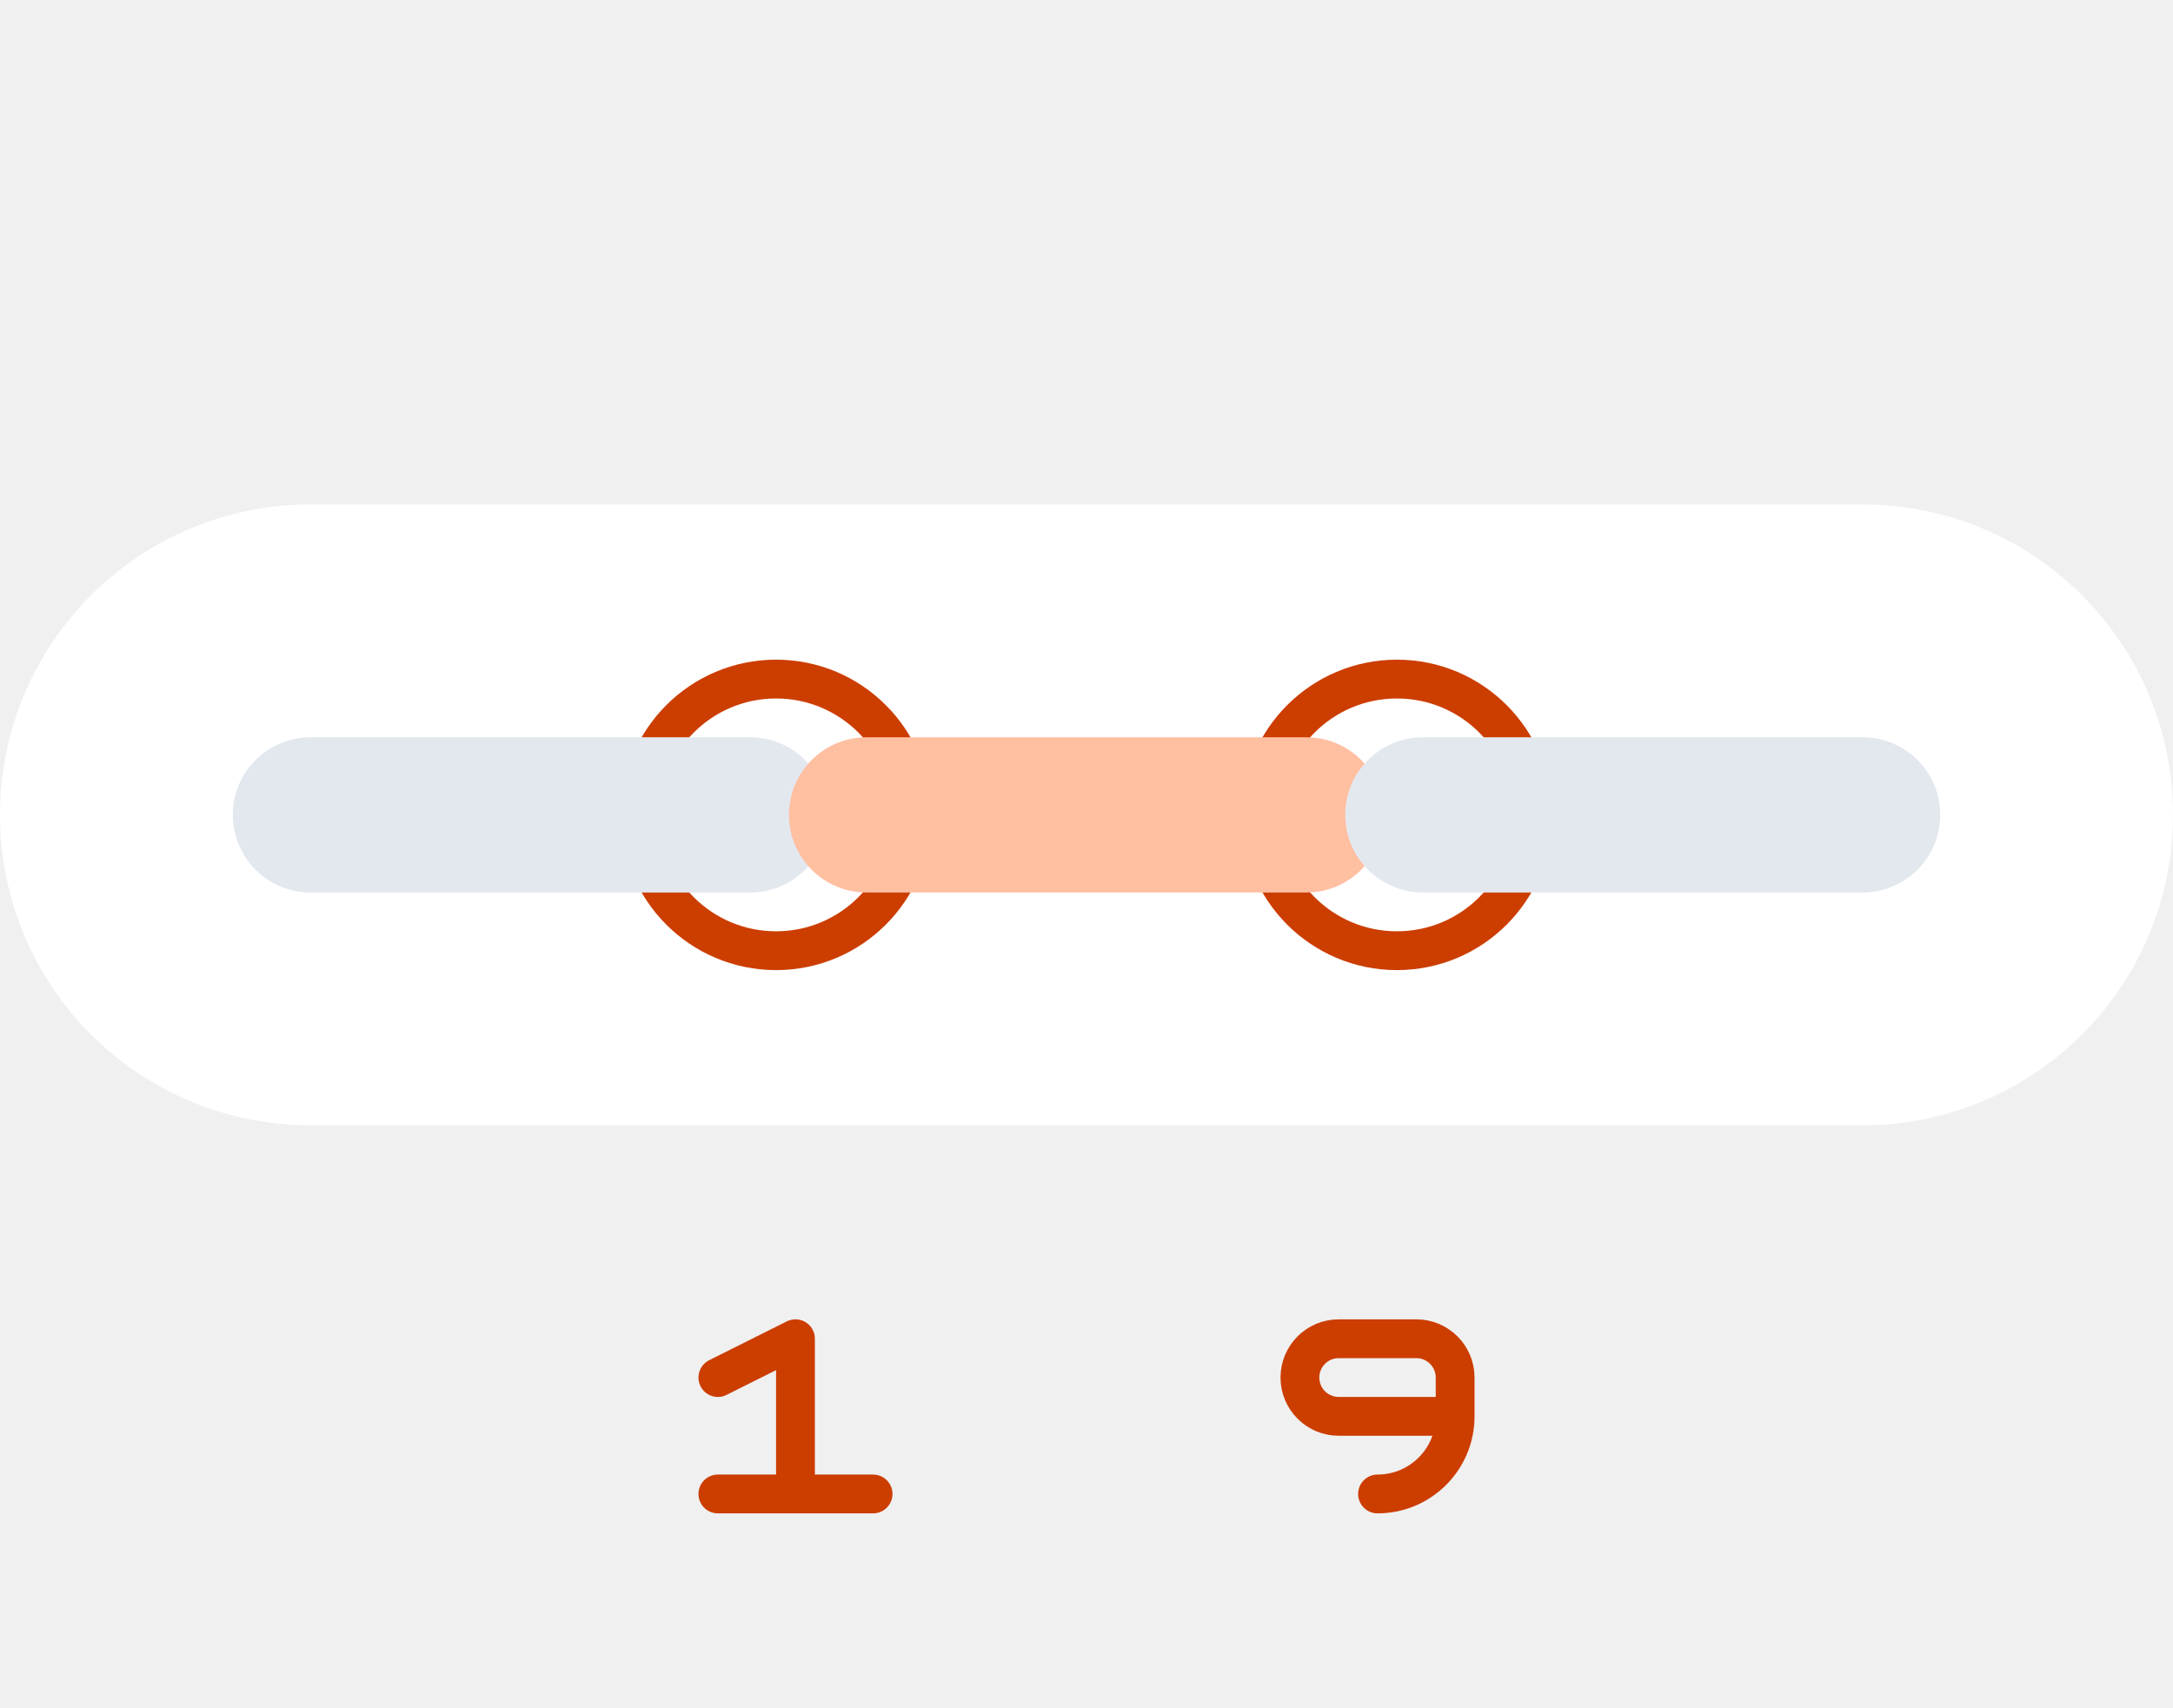
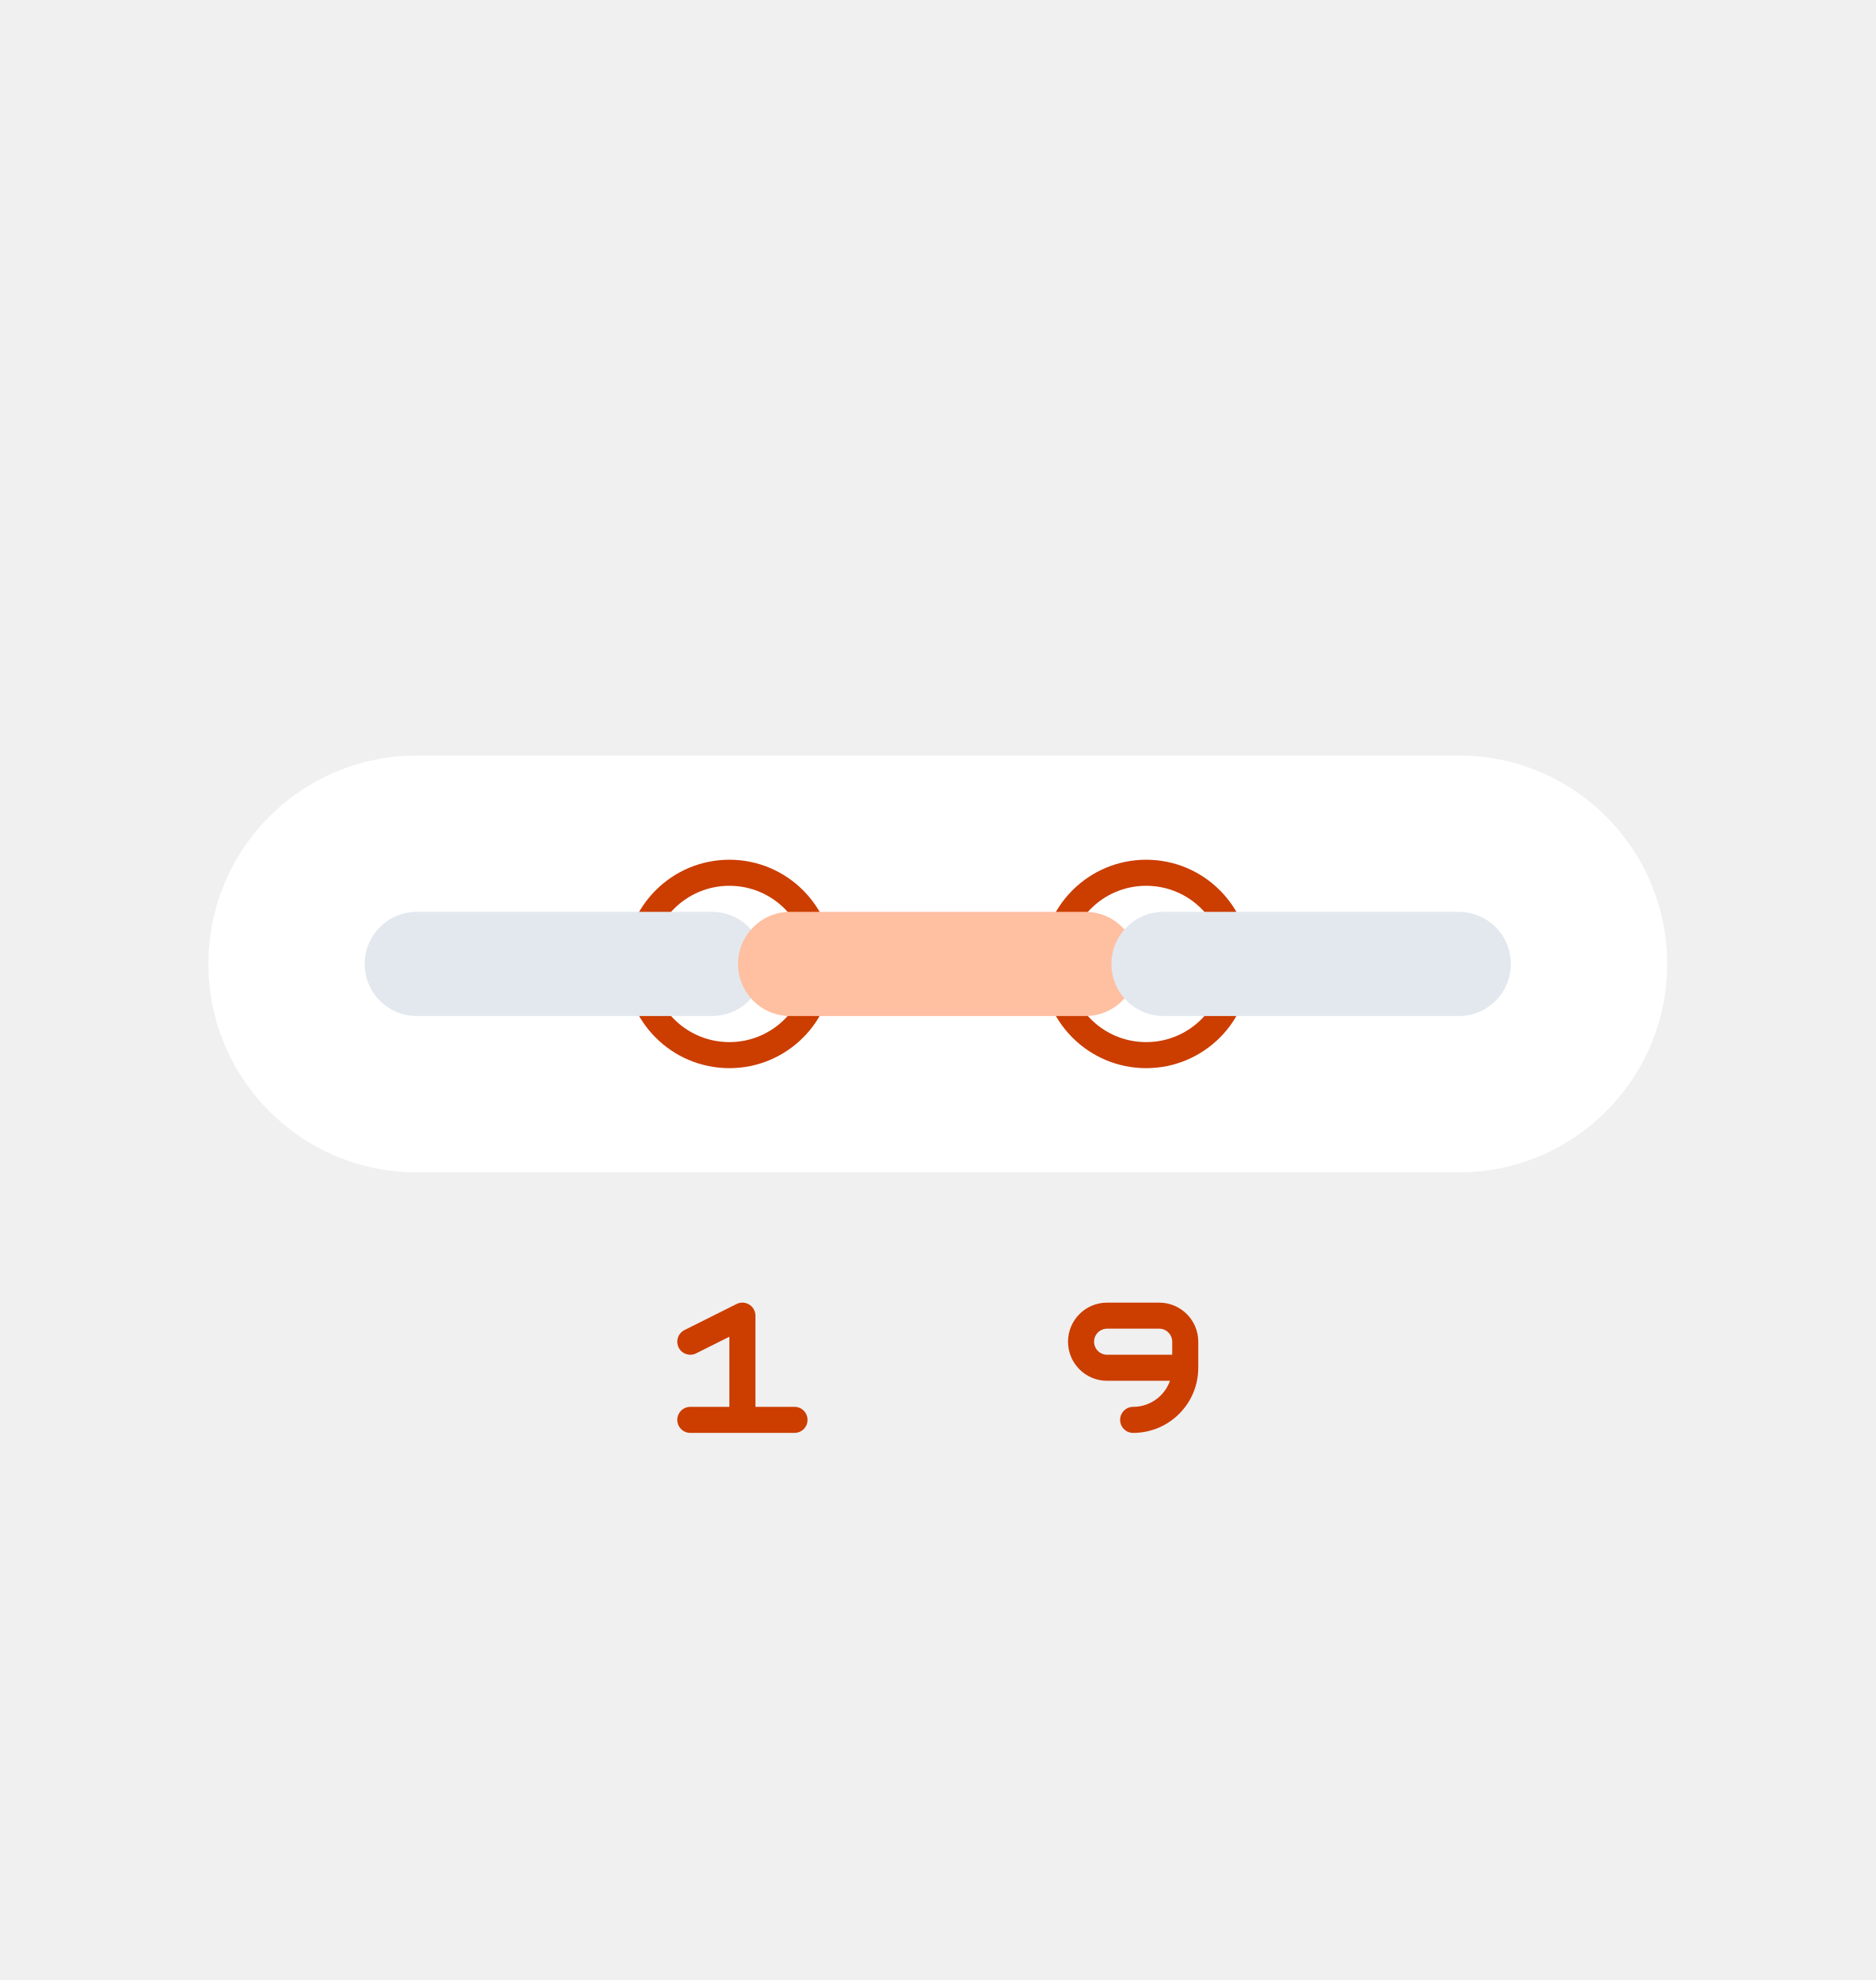
- <svg xmlns="http://www.w3.org/2000/svg" width="56" height="44" fill="none">
-   <rect width="56" height="16" y="13" fill="#fff" rx="8" />
-   <circle cx="20" cy="21" r="3.5" fill="#fff" stroke="#CC3D00" />
-   <circle cx="36" cy="21" r="3.5" fill="#fff" stroke="#CC3D00" />
-   <path fill="#E3E8EF" d="M6 21a2 2 0 0 1 2-2h11.333a2 2 0 1 1 0 4H8a2 2 0 0 1-2-2Z" />
-   <rect width="15.333" height="4" x="20.332" y="19" fill="#FFBFA1" rx="2" />
-   <rect width="15.333" height="4" x="34.668" y="19" fill="#E3E8EF" rx="2" />
-   <path stroke="#CC3D00" stroke-linecap="round" stroke-linejoin="round" d="M35.5 38.5v0a2 2 0 0 0 2-2v0m0 0v-1a1 1 0 0 0-1-1h-2a1 1 0 0 0-1 1v0a1 1 0 0 0 1 1h3ZM18.5 38.5h2m2 0h-2m-2-3 2-1v4" />
+ <svg xmlns="http://www.w3.org/2000/svg" width="72" height="76" fill="none">
+   <rect width="56" height="16" x="8" y="29" fill="#fff" rx="8" />
+   <circle cx="28" cy="37" r="3.5" fill="#fff" stroke="#CC3D00" />
+   <circle cx="44" cy="37" r="3.5" fill="#fff" stroke="#CC3D00" />
+   <path fill="#E3E8EF" d="M14 37a2 2 0 0 1 2-2h11.333a2 2 0 1 1 0 4H16a2 2 0 0 1-2-2Z" />
+   <rect width="15.333" height="4" x="28.333" y="35" fill="#FFBFA1" rx="2" />
+   <rect width="15.333" height="4" x="42.667" y="35" fill="#E3E8EF" rx="2" />
+   <path stroke="#CC3D00" stroke-linecap="round" stroke-linejoin="round" d="M43.5 54.5v0a2 2 0 0 0 2-2v0m0 0v-1a1 1 0 0 0-1-1h-2a1 1 0 0 0-1 1v0a1 1 0 0 0 1 1h3ZM26.5 54.5h2m2 0h-2m-2-3 2-1v4" />
</svg>
